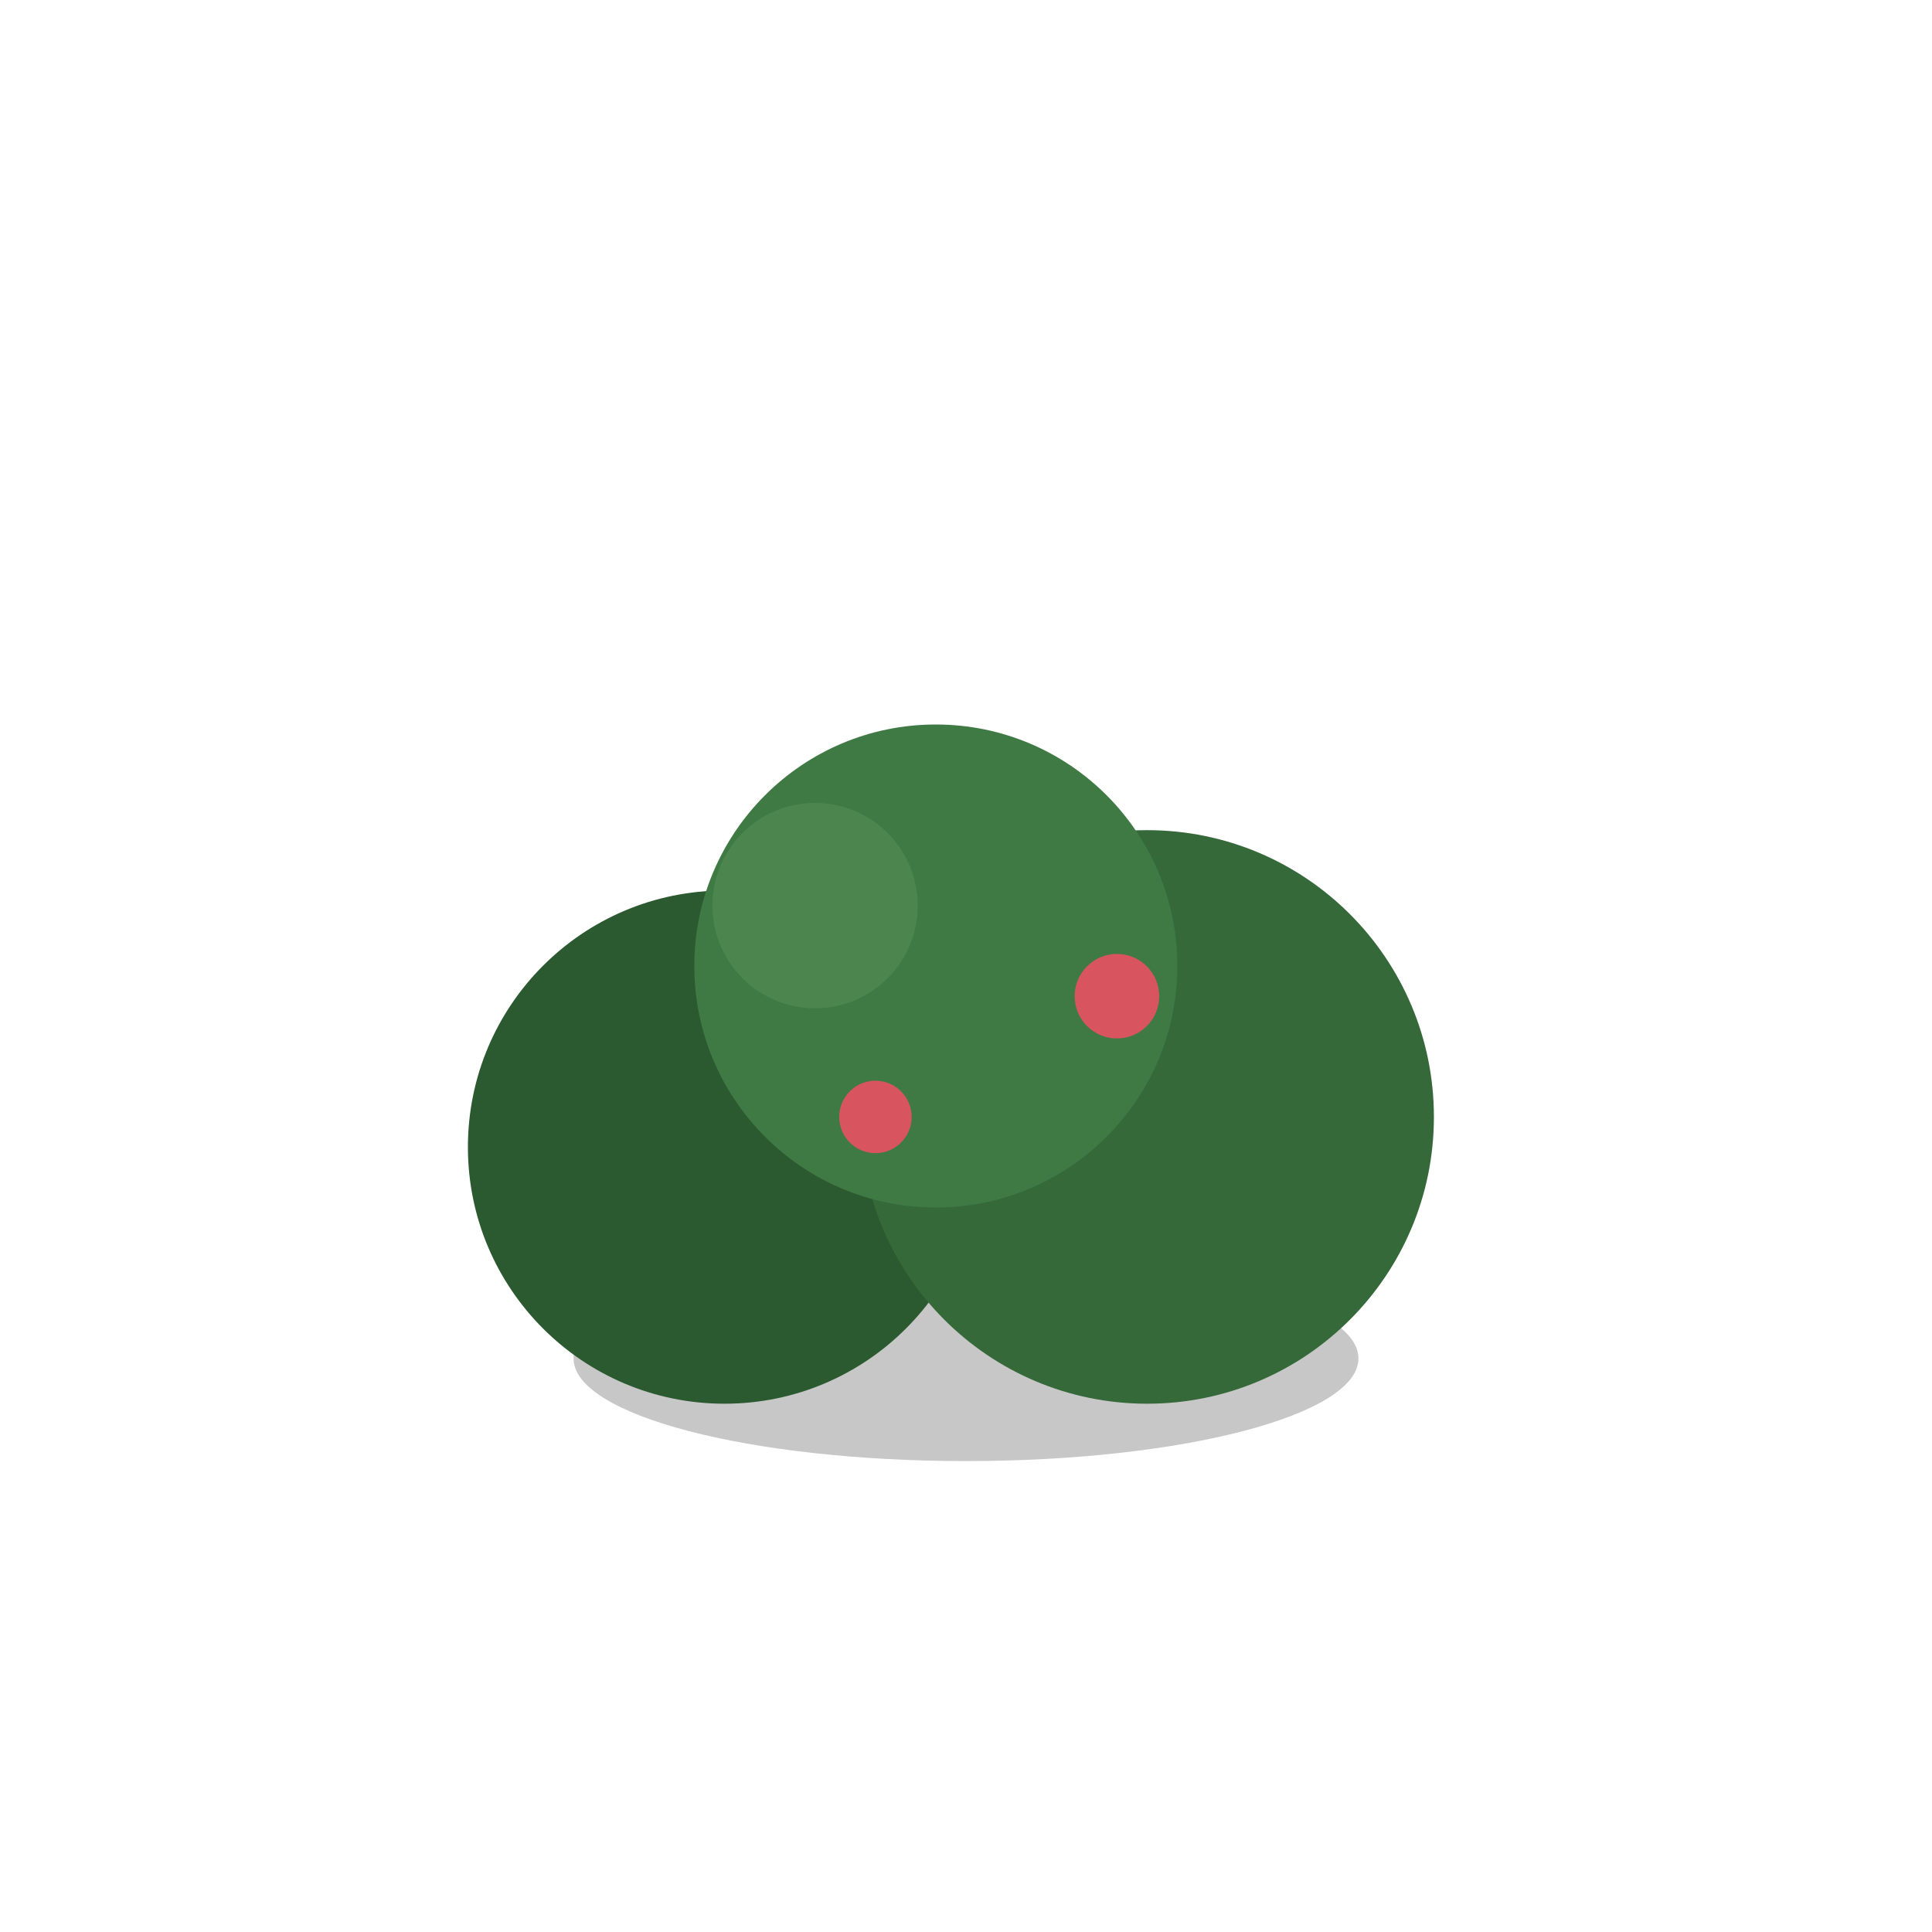
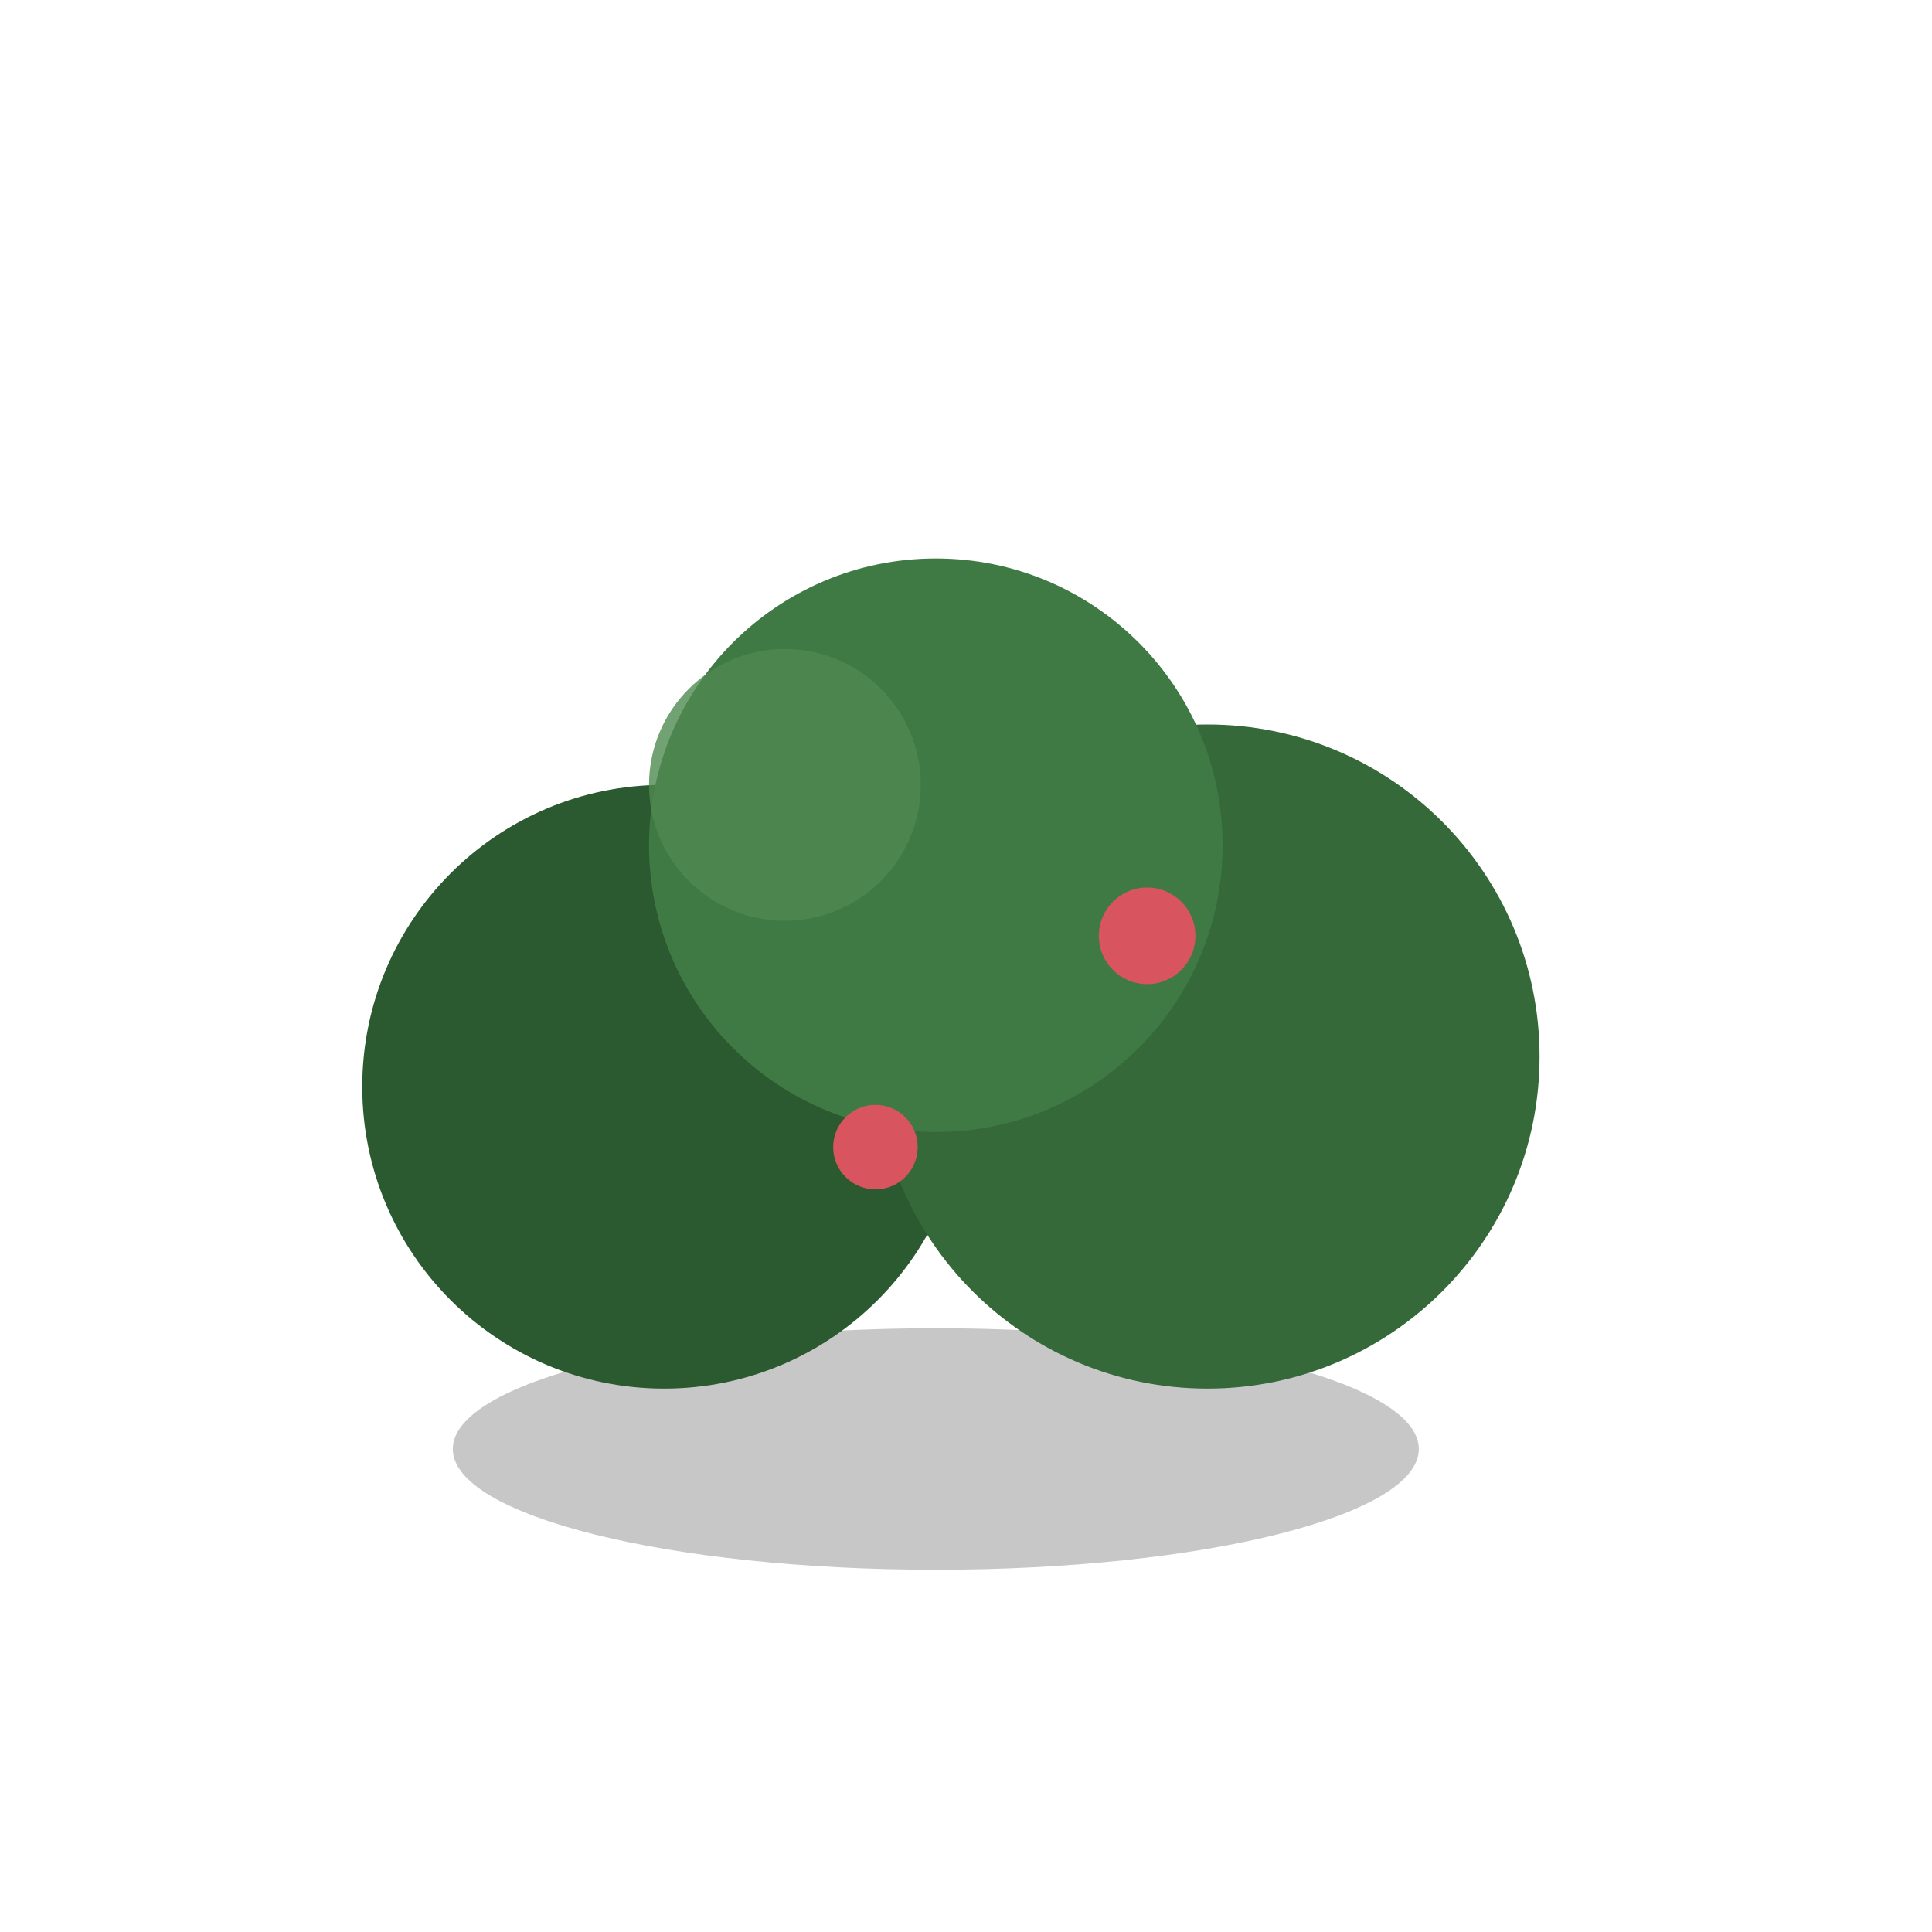
<svg xmlns="http://www.w3.org/2000/svg" viewBox="0 0 64 64">
-   <ellipse cx="32" cy="45" rx="13" ry="3.4" fill="rgba(0,0,0,0.22)" />
-   <circle cx="24" cy="38" r="8.5" fill="#2c5a30" />
-   <circle cx="38" cy="37" r="9.5" fill="#35693a" />
-   <circle cx="31" cy="32" r="8" fill="#3f7a44" />
-   <circle cx="27" cy="30" r="3.4" fill="#4f8a50" opacity="0.8" />
-   <circle cx="37" cy="33" r="1.4" fill="#d8555f" />
-   <circle cx="29" cy="37" r="1.2" fill="#d8555f" />
+   <ellipse cx="31" cy="48" rx="16" ry="4" fill="rgba(0,0,0,0.22)" />
+   <circle cx="22" cy="36" r="10" fill="#2c5a30" />
+   <circle cx="40" cy="35" r="11" fill="#35693a" />
+   <circle cx="31" cy="28" r="9.5" fill="#3f7a44" />
+   <circle cx="26" cy="26" r="4.5" fill="#4f8a50" opacity="0.8" />
+   <circle cx="38" cy="31" r="1.6" fill="#d8555f" />
+   <circle cx="29" cy="38" r="1.4" fill="#d8555f" />
</svg>
